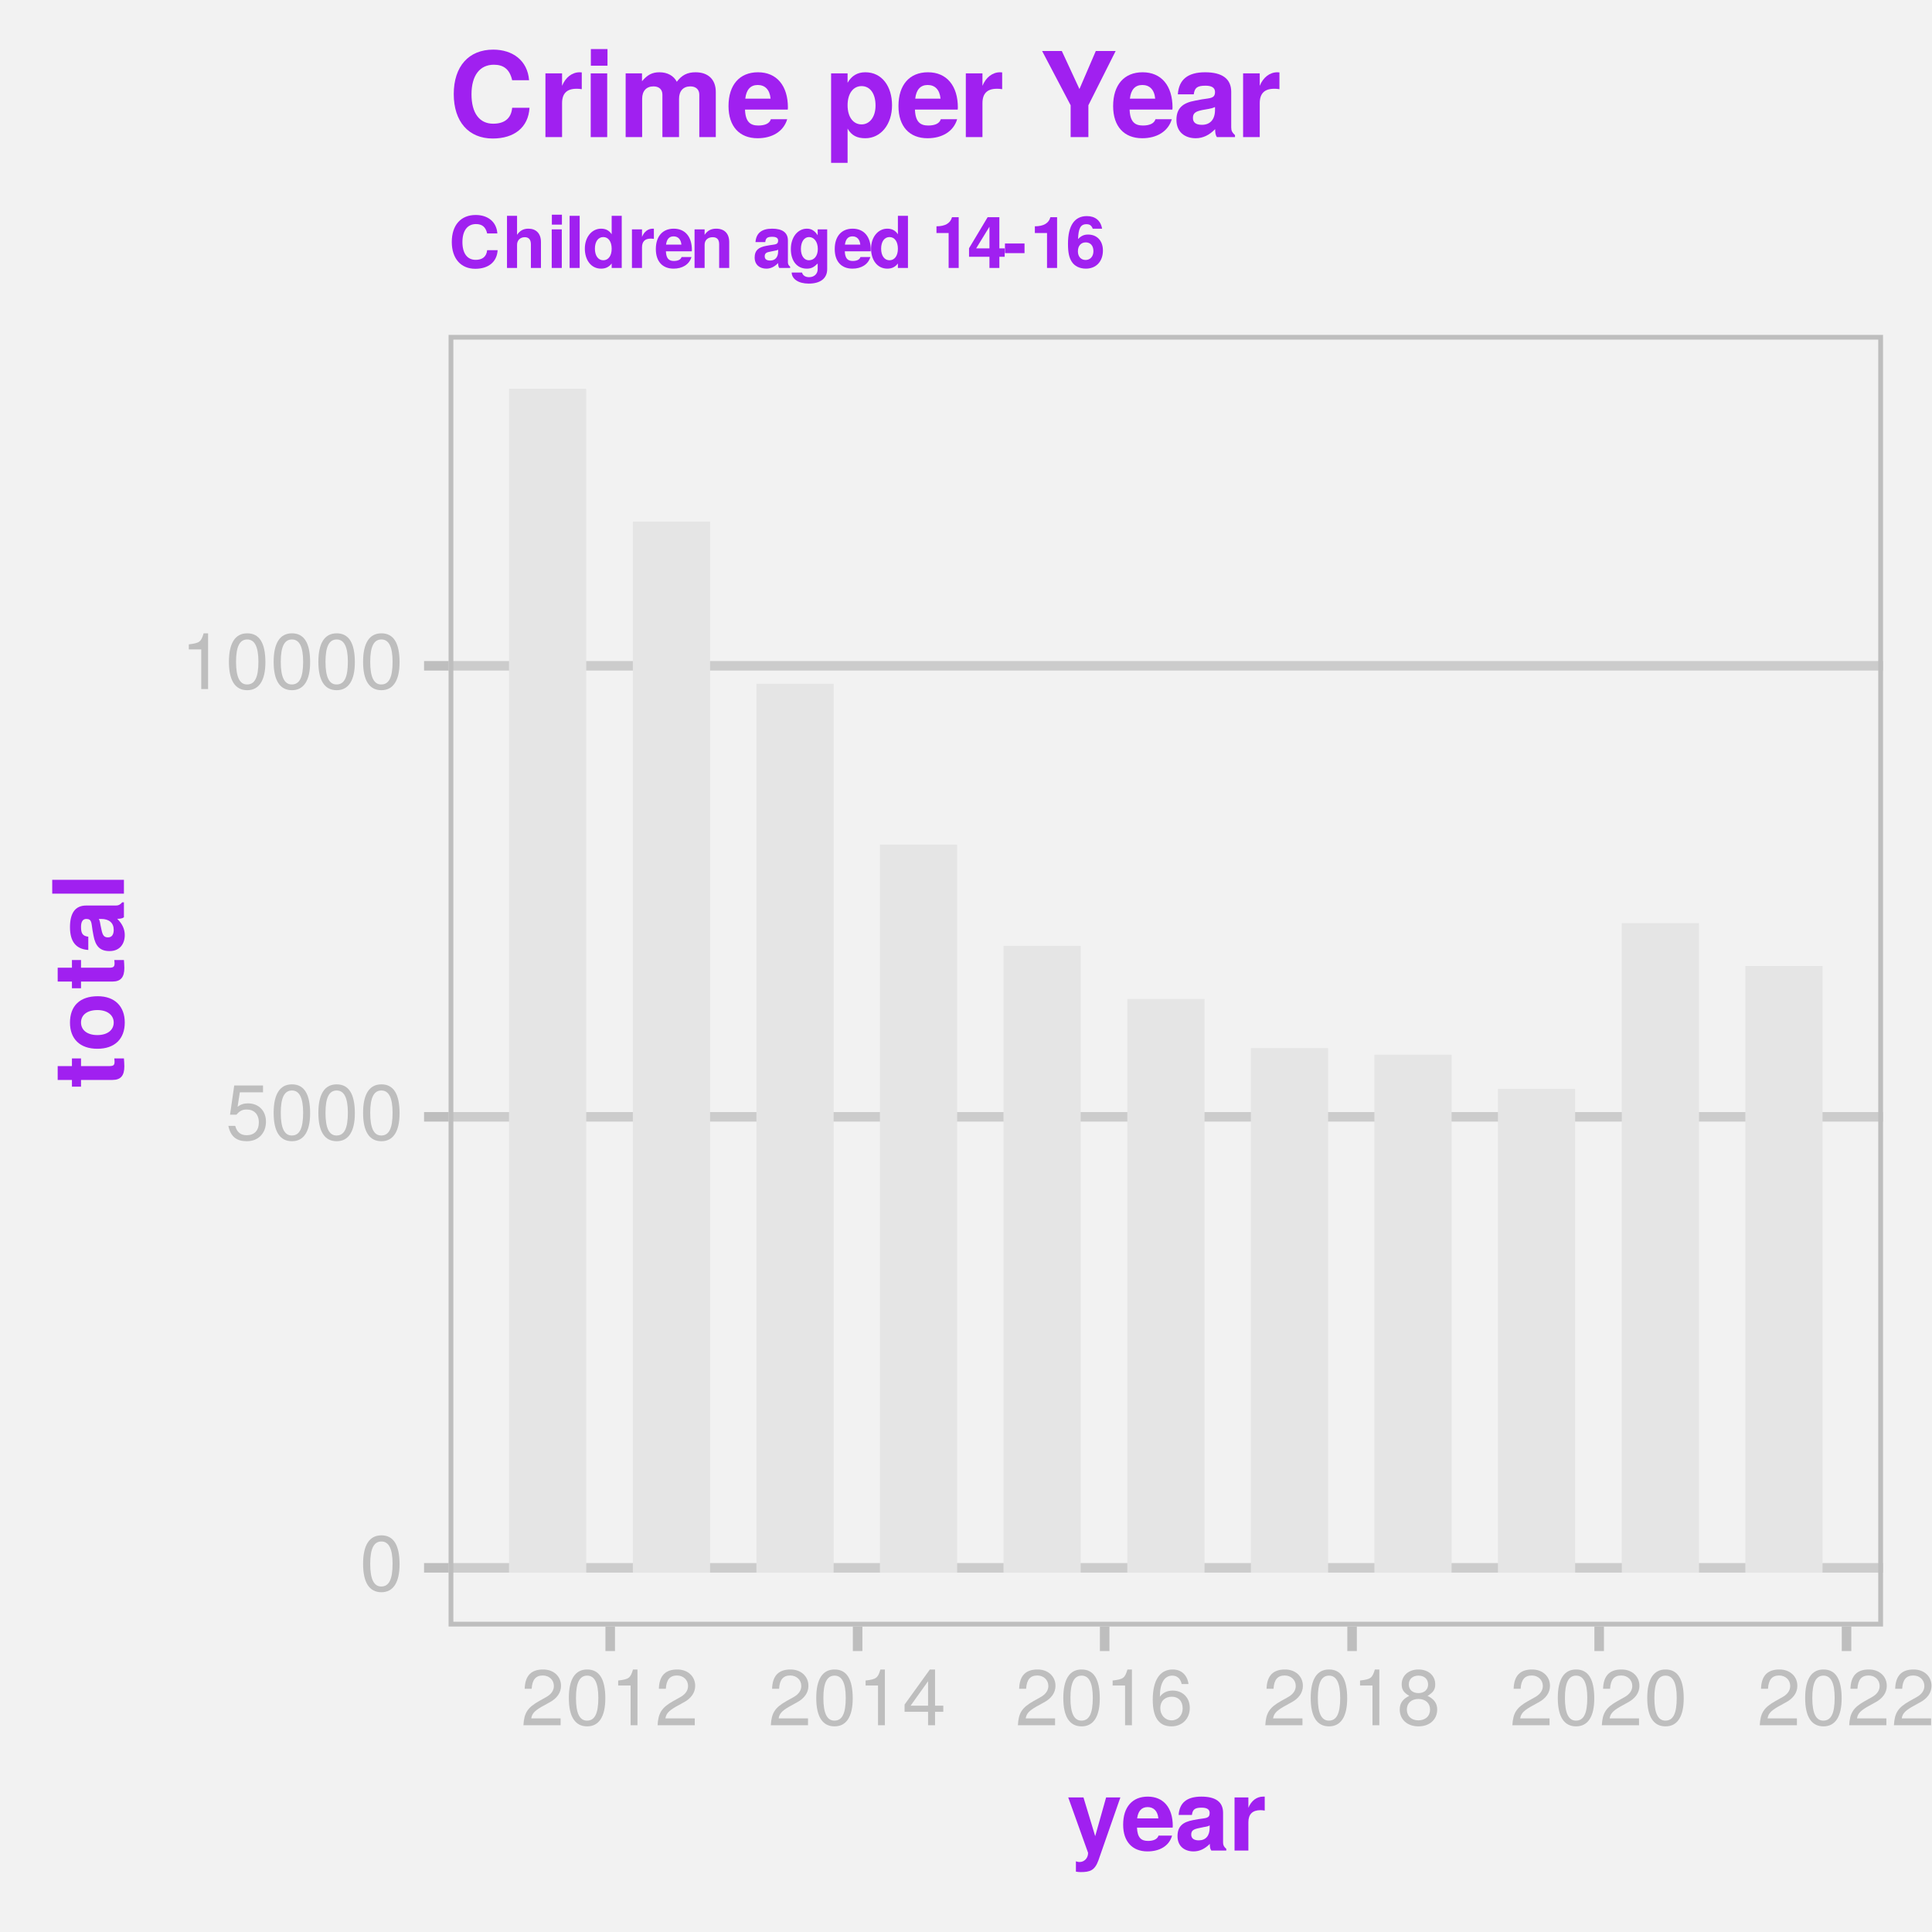
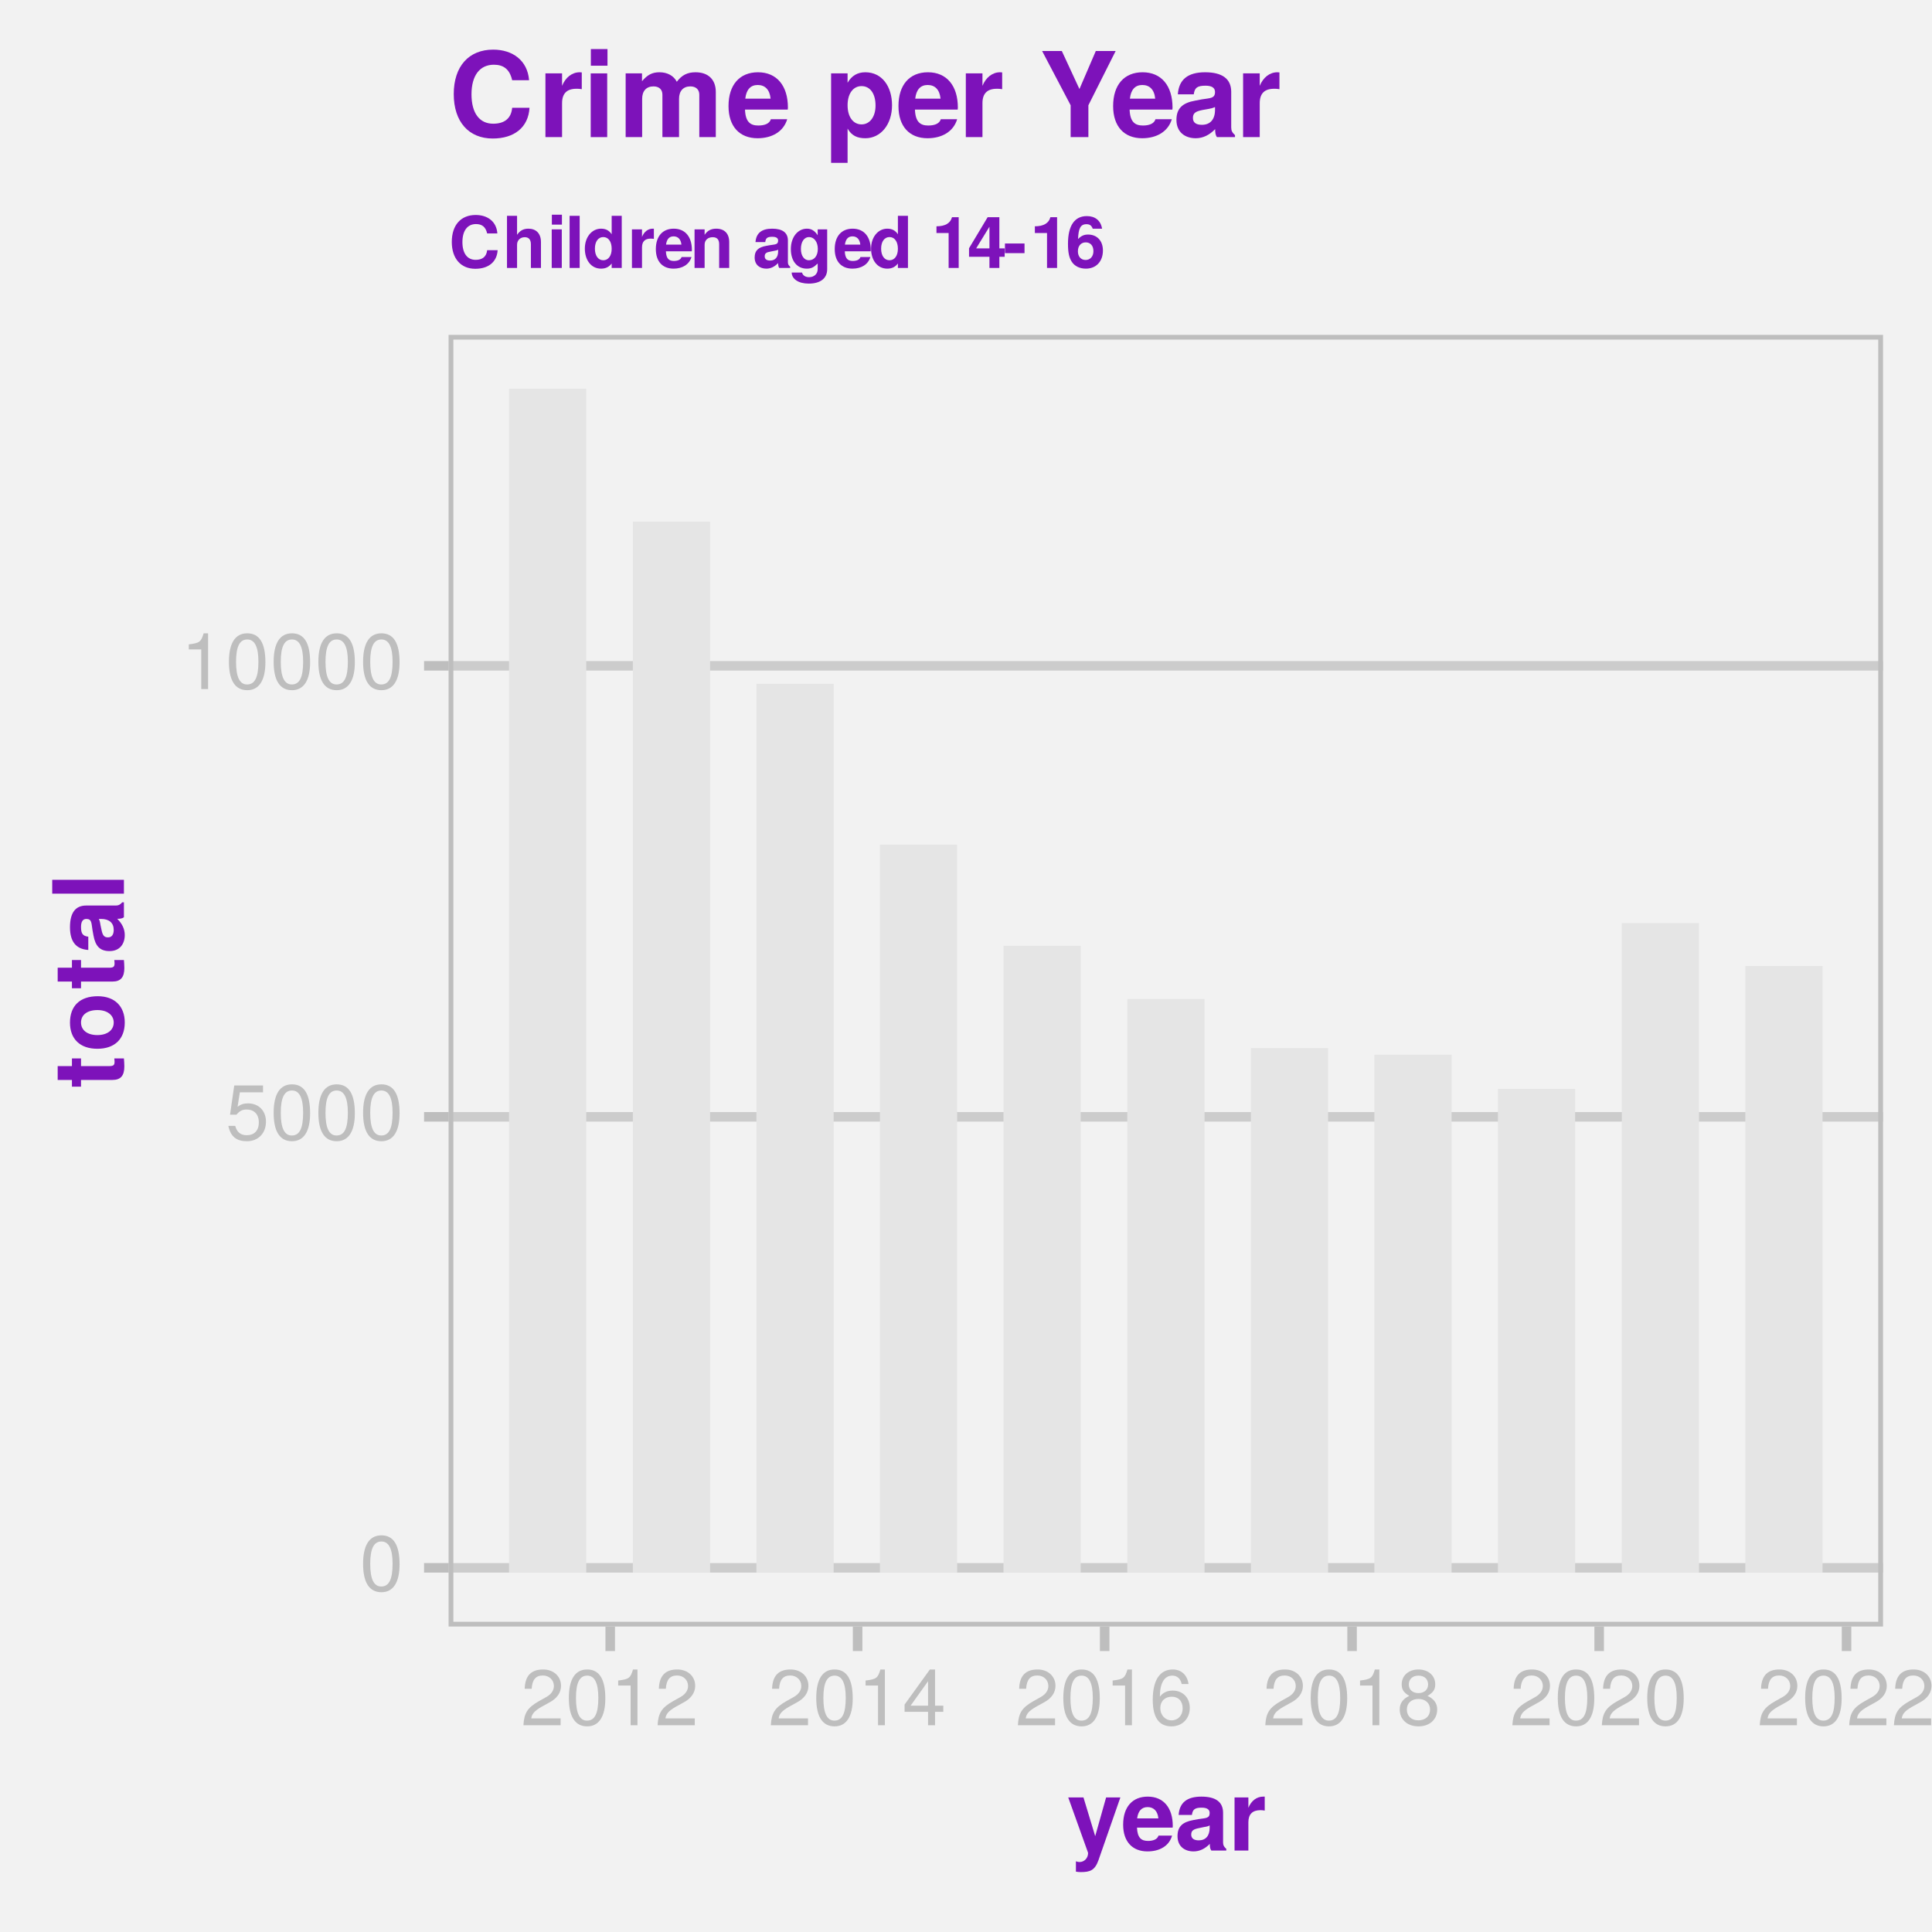
<svg xmlns="http://www.w3.org/2000/svg" xmlns:xlink="http://www.w3.org/1999/xlink" width="216pt" height="216pt" viewBox="0 0 216 216" version="1.1">
  <defs>
    <g>
      <symbol overflow="visible" id="glyph0-0">
        <path style="stroke:none;" d="" />
      </symbol>
      <symbol overflow="visible" id="glyph0-1">
        <path style="stroke:none;" d="M 4.453 -3 C 4.453 -5.156 3.781 -6.234 2.422 -6.234 C 1.078 -6.234 0.375 -5.141 0.375 -3.047 C 0.375 -0.953 1.078 0.125 2.422 0.125 C 3.734 0.125 4.453 -0.953 4.453 -3 Z M 3.672 -3.062 C 3.672 -1.297 3.266 -0.516 2.406 -0.516 C 1.578 -0.516 1.172 -1.344 1.172 -3.047 C 1.172 -4.75 1.578 -5.547 2.422 -5.547 C 3.25 -5.547 3.672 -4.734 3.672 -3.062 Z M 3.672 -3.062 " />
      </symbol>
      <symbol overflow="visible" id="glyph0-2">
        <path style="stroke:none;" d="M 4.516 -2.062 C 4.516 -3.297 3.688 -4.109 2.5 -4.109 C 2.062 -4.109 1.703 -4 1.344 -3.734 L 1.594 -5.344 L 4.188 -5.344 L 4.188 -6.109 L 0.969 -6.109 L 0.5 -2.844 L 1.219 -2.844 C 1.578 -3.266 1.875 -3.422 2.359 -3.422 C 3.188 -3.422 3.719 -2.891 3.719 -1.969 C 3.719 -1.062 3.203 -0.547 2.359 -0.547 C 1.688 -0.547 1.266 -0.891 1.078 -1.594 L 0.312 -1.594 C 0.562 -0.359 1.266 0.125 2.375 0.125 C 3.641 0.125 4.516 -0.75 4.516 -2.062 Z M 4.516 -2.062 " />
      </symbol>
      <symbol overflow="visible" id="glyph0-3">
        <path style="stroke:none;" d="M 3.047 0 L 3.047 -6.234 L 2.547 -6.234 C 2.266 -5.281 2.094 -5.141 0.891 -5 L 0.891 -4.438 L 2.281 -4.438 L 2.281 0 Z M 3.047 0 " />
      </symbol>
      <symbol overflow="visible" id="glyph0-4">
        <path style="stroke:none;" d="M 4.5 -4.406 C 4.5 -5.469 3.672 -6.234 2.5 -6.234 C 1.219 -6.234 0.484 -5.594 0.438 -4.078 L 1.219 -4.078 C 1.281 -5.125 1.703 -5.562 2.469 -5.562 C 3.172 -5.562 3.703 -5.062 3.703 -4.391 C 3.703 -3.891 3.406 -3.469 2.859 -3.156 L 2.047 -2.703 C 0.75 -1.969 0.375 -1.375 0.297 0 L 4.453 0 L 4.453 -0.766 L 1.172 -0.766 C 1.25 -1.281 1.531 -1.594 2.297 -2.047 L 3.172 -2.531 C 4.047 -2.984 4.5 -3.641 4.5 -4.406 Z M 4.5 -4.406 " />
      </symbol>
      <symbol overflow="visible" id="glyph0-5">
        <path style="stroke:none;" d="M 4.578 -1.5 L 4.578 -2.188 L 3.656 -2.188 L 3.656 -6.234 L 3.078 -6.234 L 0.25 -2.312 L 0.25 -1.5 L 2.875 -1.5 L 2.875 0 L 3.656 0 L 3.656 -1.5 Z M 2.875 -2.188 L 0.922 -2.188 L 2.875 -4.922 Z M 2.875 -2.188 " />
      </symbol>
      <symbol overflow="visible" id="glyph0-6">
        <path style="stroke:none;" d="M 4.516 -1.938 C 4.516 -3.094 3.719 -3.875 2.609 -3.875 C 1.984 -3.875 1.5 -3.641 1.172 -3.188 C 1.172 -4.703 1.672 -5.547 2.562 -5.547 C 3.109 -5.547 3.484 -5.203 3.609 -4.609 L 4.375 -4.609 C 4.234 -5.625 3.562 -6.234 2.609 -6.234 C 1.156 -6.234 0.375 -5.016 0.375 -2.844 C 0.375 -0.891 1.047 0.125 2.469 0.125 C 3.656 0.125 4.516 -0.719 4.516 -1.938 Z M 3.719 -1.875 C 3.719 -1.094 3.188 -0.547 2.484 -0.547 C 1.766 -0.547 1.219 -1.125 1.219 -1.922 C 1.219 -2.688 1.734 -3.188 2.5 -3.188 C 3.25 -3.188 3.719 -2.703 3.719 -1.875 Z M 3.719 -1.875 " />
      </symbol>
      <symbol overflow="visible" id="glyph0-7">
        <path style="stroke:none;" d="M 4.516 -1.766 C 4.516 -2.453 4.156 -2.938 3.438 -3.281 C 4.078 -3.672 4.297 -3.984 4.297 -4.578 C 4.297 -5.547 3.531 -6.234 2.422 -6.234 C 1.312 -6.234 0.547 -5.547 0.547 -4.578 C 0.547 -4 0.75 -3.672 1.391 -3.281 C 0.672 -2.938 0.328 -2.453 0.328 -1.766 C 0.328 -0.625 1.188 0.125 2.422 0.125 C 3.656 0.125 4.516 -0.625 4.516 -1.766 Z M 3.5 -4.562 C 3.5 -3.969 3.062 -3.594 2.422 -3.594 C 1.766 -3.594 1.344 -3.969 1.344 -4.562 C 1.344 -5.156 1.766 -5.547 2.422 -5.547 C 3.078 -5.547 3.5 -5.156 3.5 -4.562 Z M 3.719 -1.75 C 3.719 -1.016 3.188 -0.547 2.406 -0.547 C 1.641 -0.547 1.125 -1.016 1.125 -1.75 C 1.125 -2.484 1.641 -2.938 2.422 -2.938 C 3.188 -2.938 3.719 -2.484 3.719 -1.75 Z M 3.719 -1.75 " />
      </symbol>
      <symbol overflow="visible" id="glyph1-0">
        <path style="stroke:none;" d="" />
      </symbol>
      <symbol overflow="visible" id="glyph1-1">
        <path style="stroke:none;" d="M 5.922 -5.938 L 4.328 -5.938 L 3.109 -1.609 L 1.797 -5.938 L 0.094 -5.938 L 2.312 0.25 L 2.312 0.281 C 2.312 0.844 1.891 1.281 1.359 1.281 C 1.234 1.281 1.141 1.266 0.953 1.203 L 0.953 2.359 C 1.172 2.391 1.312 2.406 1.5 2.406 C 2.531 2.406 3.062 2.219 3.469 1.094 Z M 5.922 -5.938 " />
      </symbol>
      <symbol overflow="visible" id="glyph1-2">
        <path style="stroke:none;" d="M 5.781 -2.75 C 5.781 -4.797 4.734 -6.031 2.984 -6.031 C 1.281 -6.031 0.234 -4.891 0.234 -2.891 C 0.234 -0.984 1.281 0.094 2.953 0.094 C 4.297 0.094 5.375 -0.5 5.703 -1.672 L 4.188 -1.672 C 4.062 -1.25 3.578 -1.078 3.016 -1.078 C 2.281 -1.078 1.828 -1.406 1.781 -2.562 L 5.766 -2.562 Z M 4.172 -3.594 L 1.797 -3.594 C 1.906 -4.406 2.281 -4.859 2.969 -4.859 C 3.625 -4.859 4.094 -4.438 4.172 -3.594 Z M 4.172 -3.594 " />
      </symbol>
      <symbol overflow="visible" id="glyph1-3">
        <path style="stroke:none;" d="M 5.766 0 L 5.766 -0.188 C 5.484 -0.438 5.406 -0.609 5.406 -0.906 L 5.406 -4.219 C 5.406 -5.422 4.594 -6.031 2.984 -6.031 C 1.375 -6.031 0.531 -5.359 0.438 -3.984 L 1.922 -3.984 C 2 -4.594 2.25 -4.797 3.016 -4.797 C 3.609 -4.797 3.906 -4.594 3.906 -4.203 C 3.906 -3.578 3.438 -3.641 2.672 -3.516 L 2.062 -3.406 C 0.875 -3.188 0.312 -2.688 0.312 -1.609 C 0.312 -0.453 1.125 0.094 2.109 0.094 C 2.766 0.094 3.375 -0.188 3.922 -0.75 C 3.922 -0.438 3.953 -0.172 4.094 0 Z M 3.906 -2.547 C 3.906 -1.656 3.469 -1.141 2.688 -1.141 C 2.172 -1.141 1.844 -1.344 1.844 -1.781 C 1.844 -2.234 2.094 -2.391 2.734 -2.516 L 3.25 -2.625 C 3.656 -2.688 3.734 -2.719 3.906 -2.812 Z M 3.906 -2.547 " />
      </symbol>
      <symbol overflow="visible" id="glyph1-4">
        <path style="stroke:none;" d="M 4.062 -4.469 L 4.062 -6.031 C 3.984 -6.031 3.922 -6.031 3.891 -6.031 C 3.172 -6.031 2.562 -5.578 2.234 -4.781 L 2.234 -5.938 L 0.688 -5.938 L 0.688 0 L 2.234 0 L 2.234 -3.156 C 2.234 -4.062 2.688 -4.516 3.594 -4.516 C 3.75 -4.516 3.859 -4.5 4.062 -4.469 Z M 4.062 -4.469 " />
      </symbol>
      <symbol overflow="visible" id="glyph2-0">
        <path style="stroke:none;" d="" />
      </symbol>
      <symbol overflow="visible" id="glyph2-1">
        <path style="stroke:none;" d="M 0 -3.312 L -1.078 -3.312 C -1.062 -3.156 -1.047 -3.062 -1.047 -2.953 C -1.047 -2.547 -1.172 -2.453 -1.688 -2.453 L -4.797 -2.453 L -4.797 -3.312 L -5.812 -3.312 L -5.812 -2.453 L -7.406 -2.453 L -7.406 -0.906 L -5.812 -0.906 L -5.812 -0.156 L -4.797 -0.156 L -4.797 -0.906 L -1.281 -0.906 C -0.344 -0.906 0.047 -1.406 0.047 -2.422 C 0.047 -2.766 0.016 -3.031 0 -3.312 Z M 0 -3.312 " />
      </symbol>
      <symbol overflow="visible" id="glyph2-2">
        <path style="stroke:none;" d="M -2.922 -6.266 C -4.938 -6.266 -6.031 -5.172 -6.031 -3.312 C -6.031 -1.5 -4.922 -0.391 -2.969 -0.391 C -1.016 -0.391 0.094 -1.5 0.094 -3.328 C 0.094 -5.125 -1.016 -6.266 -2.922 -6.266 Z M -2.953 -4.719 C -1.844 -4.719 -1.141 -4.141 -1.141 -3.328 C -1.141 -2.484 -1.844 -1.922 -2.969 -1.922 C -4.109 -1.922 -4.797 -2.484 -4.797 -3.328 C -4.797 -4.172 -4.109 -4.719 -2.953 -4.719 Z M -2.953 -4.719 " />
      </symbol>
      <symbol overflow="visible" id="glyph2-3">
        <path style="stroke:none;" d="M 0 -5.766 L -0.188 -5.766 C -0.438 -5.484 -0.609 -5.406 -0.906 -5.406 L -4.219 -5.406 C -5.422 -5.406 -6.031 -4.594 -6.031 -2.984 C -6.031 -1.375 -5.359 -0.531 -3.984 -0.438 L -3.984 -1.922 C -4.594 -2 -4.797 -2.25 -4.797 -3.016 C -4.797 -3.609 -4.594 -3.906 -4.203 -3.906 C -3.578 -3.906 -3.641 -3.438 -3.516 -2.672 L -3.406 -2.062 C -3.188 -0.875 -2.688 -0.312 -1.609 -0.312 C -0.453 -0.312 0.094 -1.125 0.094 -2.109 C 0.094 -2.766 -0.188 -3.375 -0.75 -3.922 C -0.438 -3.922 -0.172 -3.953 0 -4.094 Z M -2.547 -3.906 C -1.656 -3.906 -1.141 -3.469 -1.141 -2.688 C -1.141 -2.172 -1.344 -1.844 -1.781 -1.844 C -2.234 -1.844 -2.391 -2.094 -2.516 -2.734 L -2.625 -3.25 C -2.688 -3.656 -2.719 -3.734 -2.812 -3.906 Z M -2.547 -3.906 " />
      </symbol>
      <symbol overflow="visible" id="glyph2-4">
        <path style="stroke:none;" d="M 0 -2.281 L -8.016 -2.281 L -8.016 -0.734 L 0 -0.734 Z M 0 -2.281 " />
      </symbol>
      <symbol overflow="visible" id="glyph3-0">
        <path style="stroke:none;" d="" />
      </symbol>
      <symbol overflow="visible" id="glyph3-1">
        <path style="stroke:none;" d="M 5.484 -1.984 L 4.312 -1.984 C 4.234 -1.25 3.766 -0.906 3.031 -0.906 C 2.094 -0.906 1.547 -1.625 1.547 -2.891 C 1.547 -4.188 2.125 -4.906 3.062 -4.906 C 3.719 -4.906 4.141 -4.609 4.312 -3.859 L 5.453 -3.859 C 5.359 -5.203 4.344 -5.922 3.031 -5.922 C 1.375 -5.922 0.359 -4.797 0.359 -2.906 C 0.359 -1.047 1.375 0.094 2.984 0.094 C 4.438 0.094 5.406 -0.656 5.484 -1.984 Z M 5.484 -1.984 " />
      </symbol>
      <symbol overflow="visible" id="glyph3-2">
        <path style="stroke:none;" d="M 4.328 0 L 4.328 -2.891 C 4.328 -3.906 3.734 -4.391 2.922 -4.391 C 2.375 -4.391 1.969 -4.172 1.656 -3.703 L 1.656 -5.828 L 0.531 -5.828 L 0.531 0 L 1.656 0 L 1.656 -2.594 C 1.656 -3.094 2.016 -3.438 2.516 -3.438 C 2.922 -3.438 3.203 -3.219 3.203 -2.641 L 3.203 0 Z M 4.328 0 " />
      </symbol>
      <symbol overflow="visible" id="glyph3-3">
        <path style="stroke:none;" d="M 1.656 0 L 1.656 -4.312 L 0.531 -4.312 L 0.531 0 Z M 1.672 -4.844 L 1.672 -5.953 L 0.547 -5.953 L 0.547 -4.844 Z M 1.672 -4.844 " />
      </symbol>
      <symbol overflow="visible" id="glyph3-4">
        <path style="stroke:none;" d="M 1.656 0 L 1.656 -5.828 L 0.531 -5.828 L 0.531 0 Z M 1.656 0 " />
      </symbol>
      <symbol overflow="visible" id="glyph3-5">
        <path style="stroke:none;" d="M 4.359 0 L 4.359 -5.828 L 3.234 -5.828 L 3.234 -3.766 C 2.953 -4.188 2.578 -4.391 2.047 -4.391 C 1.016 -4.391 0.234 -3.453 0.234 -2.156 C 0.234 -0.922 0.906 0.078 2.047 0.078 C 2.578 0.078 2.953 -0.125 3.234 -0.5 L 3.234 0 Z M 3.234 -2.141 C 3.234 -1.359 2.859 -0.859 2.297 -0.859 C 1.734 -0.859 1.359 -1.359 1.359 -2.156 C 1.359 -2.953 1.734 -3.453 2.297 -3.453 C 2.859 -3.453 3.234 -2.953 3.234 -2.141 Z M 3.234 -2.141 " />
      </symbol>
      <symbol overflow="visible" id="glyph3-6">
        <path style="stroke:none;" d="M 2.953 -3.25 L 2.953 -4.391 C 2.891 -4.391 2.859 -4.391 2.828 -4.391 C 2.312 -4.391 1.859 -4.062 1.625 -3.469 L 1.625 -4.312 L 0.5 -4.312 L 0.5 0 L 1.625 0 L 1.625 -2.297 C 1.625 -2.953 1.953 -3.281 2.609 -3.281 C 2.734 -3.281 2.812 -3.266 2.953 -3.25 Z M 2.953 -3.25 " />
      </symbol>
      <symbol overflow="visible" id="glyph3-7">
        <path style="stroke:none;" d="M 4.203 -2 C 4.203 -3.484 3.453 -4.391 2.172 -4.391 C 0.938 -4.391 0.172 -3.547 0.172 -2.109 C 0.172 -0.719 0.922 0.078 2.156 0.078 C 3.125 0.078 3.906 -0.375 4.156 -1.219 L 3.047 -1.219 C 2.953 -0.906 2.594 -0.781 2.188 -0.781 C 1.656 -0.781 1.328 -1.031 1.297 -1.859 L 4.188 -1.859 Z M 3.031 -2.609 L 1.312 -2.609 C 1.391 -3.203 1.656 -3.531 2.156 -3.531 C 2.641 -3.531 2.969 -3.219 3.031 -2.609 Z M 3.031 -2.609 " />
      </symbol>
      <symbol overflow="visible" id="glyph3-8">
        <path style="stroke:none;" d="M 4.375 0 L 4.375 -2.891 C 4.375 -3.844 3.844 -4.391 2.922 -4.391 C 2.344 -4.391 1.938 -4.172 1.625 -3.703 L 1.625 -4.312 L 0.5 -4.312 L 0.5 0 L 1.625 0 L 1.625 -2.594 C 1.625 -3.109 1.984 -3.438 2.531 -3.438 C 3.016 -3.438 3.25 -3.172 3.25 -2.656 L 3.25 0 Z M 4.375 0 " />
      </symbol>
      <symbol overflow="visible" id="glyph3-9">
        <path style="stroke:none;" d="" />
      </symbol>
      <symbol overflow="visible" id="glyph3-10">
        <path style="stroke:none;" d="M 4.188 0 L 4.188 -0.141 C 3.984 -0.312 3.938 -0.438 3.938 -0.656 L 3.938 -3.062 C 3.938 -3.938 3.344 -4.391 2.172 -4.391 C 1 -4.391 0.391 -3.891 0.312 -2.891 L 1.406 -2.891 C 1.453 -3.344 1.641 -3.484 2.188 -3.484 C 2.625 -3.484 2.844 -3.344 2.844 -3.062 C 2.844 -2.594 2.5 -2.641 1.938 -2.547 L 1.5 -2.469 C 0.641 -2.312 0.219 -1.953 0.219 -1.172 C 0.219 -0.328 0.812 0.078 1.531 0.078 C 2.016 0.078 2.453 -0.141 2.844 -0.547 C 2.844 -0.312 2.875 -0.125 2.969 0 Z M 2.844 -1.844 C 2.844 -1.203 2.516 -0.828 1.953 -0.828 C 1.578 -0.828 1.344 -0.969 1.344 -1.297 C 1.344 -1.625 1.516 -1.75 1.984 -1.828 L 2.375 -1.906 C 2.656 -1.953 2.719 -1.969 2.844 -2.047 Z M 2.844 -1.844 " />
      </symbol>
      <symbol overflow="visible" id="glyph3-11">
        <path style="stroke:none;" d="M 4.328 0.141 L 4.328 -4.312 L 3.266 -4.312 L 3.266 -3.656 C 2.922 -4.172 2.562 -4.391 2.062 -4.391 C 1.047 -4.391 0.266 -3.453 0.266 -2.109 C 0.266 -0.766 0.969 0.078 2.047 0.078 C 2.547 0.078 2.844 -0.078 3.266 -0.5 L 3.266 0.141 C 3.266 0.656 2.875 1.031 2.312 1.031 C 1.891 1.031 1.609 0.844 1.516 0.516 L 0.359 0.516 C 0.375 1.219 1.094 1.75 2.266 1.75 C 3.578 1.75 4.328 1.156 4.328 0.141 Z M 3.281 -2.125 C 3.281 -1.344 2.875 -0.859 2.281 -0.859 C 1.766 -0.859 1.391 -1.344 1.391 -2.125 C 1.391 -2.938 1.766 -3.453 2.297 -3.453 C 2.859 -3.453 3.281 -2.922 3.281 -2.125 Z M 3.281 -2.125 " />
      </symbol>
      <symbol overflow="visible" id="glyph3-12">
        <path style="stroke:none;" d="M 3.031 0 L 3.031 -5.672 L 2.281 -5.672 C 2.109 -5 1.516 -4.656 0.547 -4.656 L 0.547 -3.906 L 1.906 -3.906 L 1.906 0 Z M 3.031 0 " />
      </symbol>
      <symbol overflow="visible" id="glyph3-13">
        <path style="stroke:none;" d="M 4.172 -1.25 L 4.172 -2.188 L 3.578 -2.188 L 3.578 -5.672 L 2.266 -5.672 L 0.188 -2.203 L 0.188 -1.25 L 2.469 -1.25 L 2.469 0 L 3.578 0 L 3.578 -1.25 Z M 2.469 -2.188 L 0.984 -2.188 L 2.469 -4.609 Z M 2.469 -2.188 " />
      </symbol>
      <symbol overflow="visible" id="glyph3-14">
        <path style="stroke:none;" d="M 2.391 -1.656 L 2.391 -2.734 L 0.203 -2.734 L 0.203 -1.656 Z M 2.391 -1.656 " />
      </symbol>
      <symbol overflow="visible" id="glyph3-15">
        <path style="stroke:none;" d="M 4.156 -1.953 C 4.156 -3.047 3.484 -3.734 2.5 -3.734 C 2.047 -3.734 1.734 -3.594 1.375 -3.234 C 1.422 -4.375 1.625 -4.891 2.312 -4.891 C 2.688 -4.891 2.875 -4.75 3.016 -4.391 L 4.062 -4.391 C 3.906 -5.312 3.281 -5.797 2.359 -5.797 C 0.984 -5.797 0.25 -4.734 0.25 -2.703 C 0.25 -1.719 0.375 -1.172 0.656 -0.719 C 0.984 -0.188 1.578 0.078 2.25 0.078 C 3.391 0.078 4.156 -0.719 4.156 -1.953 Z M 3.094 -1.875 C 3.094 -1.266 2.719 -0.891 2.219 -0.891 C 1.719 -0.891 1.359 -1.25 1.359 -1.859 C 1.359 -2.484 1.719 -2.859 2.234 -2.859 C 2.75 -2.859 3.094 -2.5 3.094 -1.875 Z M 3.094 -1.875 " />
      </symbol>
      <symbol overflow="visible" id="glyph4-0">
        <path style="stroke:none;" d="" />
      </symbol>
      <symbol overflow="visible" id="glyph4-1">
        <path style="stroke:none;" d="M 9.047 -3.281 L 7.109 -3.281 C 7 -2.062 6.219 -1.5 4.984 -1.5 C 3.453 -1.5 2.562 -2.688 2.562 -4.781 C 2.562 -6.906 3.5 -8.094 5.062 -8.094 C 6.125 -8.094 6.828 -7.609 7.109 -6.359 L 9 -6.359 C 8.828 -8.578 7.156 -9.781 4.984 -9.781 C 2.266 -9.781 0.578 -7.922 0.578 -4.812 C 0.578 -1.719 2.25 0.156 4.938 0.156 C 7.328 0.156 8.922 -1.078 9.047 -3.281 Z M 9.047 -3.281 " />
      </symbol>
      <symbol overflow="visible" id="glyph4-2">
        <path style="stroke:none;" d="M 4.891 -5.359 L 4.891 -7.234 C 4.781 -7.25 4.719 -7.25 4.656 -7.25 C 3.812 -7.25 3.078 -6.688 2.688 -5.734 L 2.688 -7.125 L 0.828 -7.125 L 0.828 0 L 2.688 0 L 2.688 -3.797 C 2.688 -4.875 3.219 -5.406 4.297 -5.406 C 4.5 -5.406 4.641 -5.406 4.891 -5.359 Z M 4.891 -5.359 " />
      </symbol>
      <symbol overflow="visible" id="glyph4-3">
        <path style="stroke:none;" d="M 2.734 0 L 2.734 -7.125 L 0.891 -7.125 L 0.891 0 Z M 2.766 -7.984 L 2.766 -9.844 L 0.906 -9.844 L 0.906 -7.984 Z M 2.766 -7.984 " />
      </symbol>
      <symbol overflow="visible" id="glyph4-4">
        <path style="stroke:none;" d="M 10.875 0 L 10.875 -5.047 C 10.875 -6.438 10.031 -7.25 8.609 -7.25 C 7.703 -7.25 7.078 -6.938 6.516 -6.188 C 6.172 -6.859 5.469 -7.25 4.578 -7.25 C 3.766 -7.25 3.234 -6.969 2.625 -6.25 L 2.625 -7.125 L 0.797 -7.125 L 0.797 0 L 2.641 0 L 2.641 -4.281 C 2.641 -5.156 3.109 -5.672 3.906 -5.672 C 4.531 -5.672 4.906 -5.328 4.906 -4.75 L 4.906 0 L 6.766 0 L 6.766 -4.281 C 6.766 -5.156 7.234 -5.672 8.031 -5.672 C 8.641 -5.672 9.031 -5.328 9.031 -4.75 L 9.031 0 Z M 10.875 0 " />
      </symbol>
      <symbol overflow="visible" id="glyph4-5">
        <path style="stroke:none;" d="M 6.938 -3.297 C 6.938 -5.75 5.688 -7.25 3.594 -7.25 C 1.547 -7.25 0.297 -5.859 0.297 -3.469 C 0.297 -1.188 1.531 0.125 3.547 0.125 C 5.156 0.125 6.438 -0.609 6.859 -2 L 5.031 -2 C 4.875 -1.484 4.297 -1.297 3.625 -1.297 C 2.75 -1.297 2.188 -1.688 2.141 -3.078 L 6.922 -3.078 Z M 5 -4.297 L 2.172 -4.297 C 2.281 -5.297 2.75 -5.828 3.562 -5.828 C 4.359 -5.828 4.906 -5.328 5 -4.297 Z M 5 -4.297 " />
      </symbol>
      <symbol overflow="visible" id="glyph4-6">
        <path style="stroke:none;" d="" />
      </symbol>
      <symbol overflow="visible" id="glyph4-7">
        <path style="stroke:none;" d="M 7.578 -3.562 C 7.578 -5.672 6.453 -7.25 4.594 -7.25 C 3.703 -7.25 3.062 -6.859 2.609 -6.078 L 2.609 -7.125 L 0.766 -7.125 L 0.766 2.875 L 2.609 2.875 L 2.609 -0.953 C 3.062 -0.156 3.703 0.125 4.594 0.125 C 6.312 0.125 7.578 -1.406 7.578 -3.562 Z M 5.734 -3.531 C 5.734 -2.25 5.078 -1.422 4.172 -1.422 C 3.25 -1.422 2.609 -2.234 2.609 -3.562 C 2.609 -4.891 3.25 -5.703 4.172 -5.703 C 5.109 -5.703 5.734 -4.891 5.734 -3.531 Z M 5.734 -3.531 " />
      </symbol>
      <symbol overflow="visible" id="glyph4-8">
        <path style="stroke:none;" d="M 8.578 -9.625 L 6.359 -9.625 L 4.531 -5.375 L 2.562 -9.625 L 0.359 -9.625 L 3.547 -3.562 L 3.547 0 L 5.531 0 L 5.531 -3.562 Z M 8.578 -9.625 " />
      </symbol>
      <symbol overflow="visible" id="glyph4-9">
        <path style="stroke:none;" d="M 6.922 0 L 6.922 -0.219 C 6.594 -0.531 6.5 -0.719 6.5 -1.094 L 6.5 -5.062 C 6.5 -6.516 5.5 -7.25 3.578 -7.25 C 1.656 -7.25 0.641 -6.438 0.531 -4.781 L 2.312 -4.781 C 2.406 -5.516 2.703 -5.75 3.625 -5.75 C 4.328 -5.75 4.688 -5.516 4.688 -5.047 C 4.688 -4.297 4.125 -4.375 3.203 -4.219 L 2.469 -4.078 C 1.062 -3.828 0.375 -3.219 0.375 -1.922 C 0.375 -0.547 1.344 0.125 2.531 0.125 C 3.328 0.125 4.047 -0.219 4.703 -0.891 C 4.703 -0.531 4.734 -0.219 4.906 0 Z M 4.688 -3.047 C 4.688 -1.984 4.156 -1.375 3.219 -1.375 C 2.594 -1.375 2.219 -1.609 2.219 -2.141 C 2.219 -2.688 2.516 -2.875 3.281 -3.031 L 3.906 -3.141 C 4.391 -3.234 4.469 -3.266 4.688 -3.359 Z M 4.688 -3.047 " />
      </symbol>
    </g>
    <clipPath id="clip1">
      <path d="M 50.152 174 L 210.523 174 L 210.523 176 L 50.152 176 Z M 50.152 174 " />
    </clipPath>
    <clipPath id="clip2">
      <path d="M 50.152 124 L 210.523 124 L 210.523 126 L 50.152 126 Z M 50.152 124 " />
    </clipPath>
    <clipPath id="clip3">
      <path d="M 50.152 73 L 210.523 73 L 210.523 75 L 50.152 75 Z M 50.152 73 " />
    </clipPath>
    <clipPath id="clip4">
      <path d="M 50.152 37.438 L 210.523 37.438 L 210.523 181.848 L 50.152 181.848 Z M 50.152 37.438 " />
    </clipPath>
  </defs>
  <g id="surface135">
    <rect x="0" y="0" width="216" height="216" style="fill:rgb(94.902%,94.902%,94.902%);fill-opacity:1;stroke:none;" />
    <rect x="0" y="0" width="216" height="216" style="fill:rgb(94.902%,94.902%,94.902%);fill-opacity:1;stroke:none;" />
    <g clip-path="url(#clip1)" clip-rule="nonzero">
      <path style="fill:none;stroke-width:1.067;stroke-linecap:butt;stroke-linejoin:round;stroke:rgb(80%,80%,80%);stroke-opacity:1;stroke-miterlimit:10;" d="M 50.152 175.285 L 210.52 175.285 " />
    </g>
    <g clip-path="url(#clip2)" clip-rule="nonzero">
      <path style="fill:none;stroke-width:1.067;stroke-linecap:butt;stroke-linejoin:round;stroke:rgb(80%,80%,80%);stroke-opacity:1;stroke-miterlimit:10;" d="M 50.152 124.863 L 210.52 124.863 " />
    </g>
    <g clip-path="url(#clip3)" clip-rule="nonzero">
      <path style="fill:none;stroke-width:1.067;stroke-linecap:butt;stroke-linejoin:round;stroke:rgb(80%,80%,80%);stroke-opacity:1;stroke-miterlimit:10;" d="M 50.152 74.438 L 210.52 74.438 " />
    </g>
    <path style=" stroke:none;fill-rule:nonzero;fill:rgb(34.902%,34.902%,34.902%);fill-opacity:1;" d="M 57.441 175.285 L 65.008 175.285 L 65.008 44.004 L 57.441 44.004 Z M 57.441 175.285 " />
    <path style=" stroke:none;fill-rule:nonzero;fill:rgb(34.902%,34.902%,34.902%);fill-opacity:1;" d="M 71.289 175.285 L 78.855 175.285 L 78.855 58.855 L 71.289 58.855 Z M 71.289 175.285 " />
    <path style=" stroke:none;fill-rule:nonzero;fill:rgb(34.902%,34.902%,34.902%);fill-opacity:1;" d="M 85.102 175.285 L 92.668 175.285 L 92.668 76.988 L 85.102 76.988 Z M 85.102 175.285 " />
    <path style=" stroke:none;fill-rule:nonzero;fill:rgb(34.902%,34.902%,34.902%);fill-opacity:1;" d="M 98.91 175.285 L 106.477 175.285 L 106.477 94.961 L 98.91 94.961 Z M 98.91 175.285 " />
    <path style=" stroke:none;fill-rule:nonzero;fill:rgb(34.902%,34.902%,34.902%);fill-opacity:1;" d="M 112.723 175.285 L 120.289 175.285 L 120.289 106.277 L 112.723 106.277 Z M 112.723 175.285 " />
    <path style=" stroke:none;fill-rule:nonzero;fill:rgb(34.902%,34.902%,34.902%);fill-opacity:1;" d="M 126.57 175.285 L 134.137 175.285 L 134.137 112.227 L 126.57 112.227 Z M 126.57 175.285 " />
    <path style=" stroke:none;fill-rule:nonzero;fill:rgb(34.902%,34.902%,34.902%);fill-opacity:1;" d="M 140.383 175.285 L 147.949 175.285 L 147.949 117.711 L 140.383 117.711 Z M 140.383 175.285 " />
    <path style=" stroke:none;fill-rule:nonzero;fill:rgb(34.902%,34.902%,34.902%);fill-opacity:1;" d="M 154.191 175.285 L 161.758 175.285 L 161.758 118.449 L 154.191 118.449 Z M 154.191 175.285 " />
    <path style=" stroke:none;fill-rule:nonzero;fill:rgb(34.902%,34.902%,34.902%);fill-opacity:1;" d="M 168.004 175.285 L 175.57 175.285 L 175.57 122.27 L 168.004 122.27 Z M 168.004 175.285 " />
    <path style=" stroke:none;fill-rule:nonzero;fill:rgb(34.902%,34.902%,34.902%);fill-opacity:1;" d="M 181.852 175.285 L 189.418 175.285 L 189.418 103.746 L 181.852 103.746 Z M 181.852 175.285 " />
    <path style=" stroke:none;fill-rule:nonzero;fill:rgb(34.902%,34.902%,34.902%);fill-opacity:1;" d="M 195.664 175.285 L 203.23 175.285 L 203.23 108.535 L 195.664 108.535 Z M 195.664 175.285 " />
    <path style="fill-rule:nonzero;fill:rgb(89.804%,89.804%,89.804%);fill-opacity:1;stroke-width:1.067;stroke-linecap:butt;stroke-linejoin:miter;stroke:rgb(89.804%,89.804%,89.804%);stroke-opacity:1;stroke-miterlimit:10;" d="M 57.441 175.285 L 65.008 175.285 L 65.008 44.004 L 57.441 44.004 Z M 57.441 175.285 " />
    <path style="fill-rule:nonzero;fill:rgb(89.804%,89.804%,89.804%);fill-opacity:1;stroke-width:1.067;stroke-linecap:butt;stroke-linejoin:miter;stroke:rgb(89.804%,89.804%,89.804%);stroke-opacity:1;stroke-miterlimit:10;" d="M 71.289 175.285 L 78.855 175.285 L 78.855 58.855 L 71.289 58.855 Z M 71.289 175.285 " />
    <path style="fill-rule:nonzero;fill:rgb(89.804%,89.804%,89.804%);fill-opacity:1;stroke-width:1.067;stroke-linecap:butt;stroke-linejoin:miter;stroke:rgb(89.804%,89.804%,89.804%);stroke-opacity:1;stroke-miterlimit:10;" d="M 85.102 175.285 L 92.668 175.285 L 92.668 76.988 L 85.102 76.988 Z M 85.102 175.285 " />
    <path style="fill-rule:nonzero;fill:rgb(89.804%,89.804%,89.804%);fill-opacity:1;stroke-width:1.067;stroke-linecap:butt;stroke-linejoin:miter;stroke:rgb(89.804%,89.804%,89.804%);stroke-opacity:1;stroke-miterlimit:10;" d="M 98.91 175.285 L 106.477 175.285 L 106.477 94.961 L 98.91 94.961 Z M 98.91 175.285 " />
    <path style="fill-rule:nonzero;fill:rgb(89.804%,89.804%,89.804%);fill-opacity:1;stroke-width:1.067;stroke-linecap:butt;stroke-linejoin:miter;stroke:rgb(89.804%,89.804%,89.804%);stroke-opacity:1;stroke-miterlimit:10;" d="M 112.723 175.285 L 120.289 175.285 L 120.289 106.277 L 112.723 106.277 Z M 112.723 175.285 " />
    <path style="fill-rule:nonzero;fill:rgb(89.804%,89.804%,89.804%);fill-opacity:1;stroke-width:1.067;stroke-linecap:butt;stroke-linejoin:miter;stroke:rgb(89.804%,89.804%,89.804%);stroke-opacity:1;stroke-miterlimit:10;" d="M 126.57 175.285 L 134.137 175.285 L 134.137 112.227 L 126.57 112.227 Z M 126.57 175.285 " />
    <path style="fill-rule:nonzero;fill:rgb(89.804%,89.804%,89.804%);fill-opacity:1;stroke-width:1.067;stroke-linecap:butt;stroke-linejoin:miter;stroke:rgb(89.804%,89.804%,89.804%);stroke-opacity:1;stroke-miterlimit:10;" d="M 140.383 175.285 L 147.949 175.285 L 147.949 117.711 L 140.383 117.711 Z M 140.383 175.285 " />
    <path style="fill-rule:nonzero;fill:rgb(89.804%,89.804%,89.804%);fill-opacity:1;stroke-width:1.067;stroke-linecap:butt;stroke-linejoin:miter;stroke:rgb(89.804%,89.804%,89.804%);stroke-opacity:1;stroke-miterlimit:10;" d="M 154.191 175.285 L 161.758 175.285 L 161.758 118.449 L 154.191 118.449 Z M 154.191 175.285 " />
    <path style="fill-rule:nonzero;fill:rgb(89.804%,89.804%,89.804%);fill-opacity:1;stroke-width:1.067;stroke-linecap:butt;stroke-linejoin:miter;stroke:rgb(89.804%,89.804%,89.804%);stroke-opacity:1;stroke-miterlimit:10;" d="M 168.004 175.285 L 175.57 175.285 L 175.57 122.27 L 168.004 122.27 Z M 168.004 175.285 " />
    <path style="fill-rule:nonzero;fill:rgb(89.804%,89.804%,89.804%);fill-opacity:1;stroke-width:1.067;stroke-linecap:butt;stroke-linejoin:miter;stroke:rgb(89.804%,89.804%,89.804%);stroke-opacity:1;stroke-miterlimit:10;" d="M 181.852 175.285 L 189.418 175.285 L 189.418 103.746 L 181.852 103.746 Z M 181.852 175.285 " />
    <path style="fill-rule:nonzero;fill:rgb(89.804%,89.804%,89.804%);fill-opacity:1;stroke-width:1.067;stroke-linecap:butt;stroke-linejoin:miter;stroke:rgb(89.804%,89.804%,89.804%);stroke-opacity:1;stroke-miterlimit:10;" d="M 195.664 175.285 L 203.23 175.285 L 203.23 108.535 L 195.664 108.535 Z M 195.664 175.285 " />
    <g clip-path="url(#clip4)" clip-rule="nonzero">
      <path style="fill:none;stroke-width:1.067;stroke-linecap:round;stroke-linejoin:round;stroke:rgb(74.51%,74.51%,74.51%);stroke-opacity:1;stroke-miterlimit:10;" d="M 50.152 181.848 L 210.523 181.848 L 210.523 37.438 L 50.152 37.438 Z M 50.152 181.848 " />
    </g>
    <g style="fill:rgb(74.51%,74.51%,74.51%);fill-opacity:1;">
      <use xlink:href="#glyph0-1" x="40.219" y="177.888" />
    </g>
    <g style="fill:rgb(74.51%,74.51%,74.51%);fill-opacity:1;">
      <use xlink:href="#glyph0-2" x="25.219" y="127.466" />
      <use xlink:href="#glyph0-1" x="30.219" y="127.466" />
      <use xlink:href="#glyph0-1" x="35.219" y="127.466" />
      <use xlink:href="#glyph0-1" x="40.219" y="127.466" />
    </g>
    <g style="fill:rgb(74.51%,74.51%,74.51%);fill-opacity:1;">
      <use xlink:href="#glyph0-3" x="20.219" y="77.04" />
      <use xlink:href="#glyph0-1" x="25.219" y="77.04" />
      <use xlink:href="#glyph0-1" x="30.219" y="77.04" />
      <use xlink:href="#glyph0-1" x="35.219" y="77.04" />
      <use xlink:href="#glyph0-1" x="40.219" y="77.04" />
    </g>
    <path style="fill:none;stroke-width:1.067;stroke-linecap:butt;stroke-linejoin:round;stroke:rgb(74.51%,74.51%,74.51%);stroke-opacity:1;stroke-miterlimit:10;" d="M 47.41 175.285 L 50.152 175.285 " />
    <path style="fill:none;stroke-width:1.067;stroke-linecap:butt;stroke-linejoin:round;stroke:rgb(74.51%,74.51%,74.51%);stroke-opacity:1;stroke-miterlimit:10;" d="M 47.41 124.863 L 50.152 124.863 " />
    <path style="fill:none;stroke-width:1.067;stroke-linecap:butt;stroke-linejoin:round;stroke:rgb(74.51%,74.51%,74.51%);stroke-opacity:1;stroke-miterlimit:10;" d="M 47.41 74.438 L 50.152 74.438 " />
    <path style="fill:none;stroke-width:1.067;stroke-linecap:butt;stroke-linejoin:round;stroke:rgb(74.51%,74.51%,74.51%);stroke-opacity:1;stroke-miterlimit:10;" d="M 68.223 184.59 L 68.223 181.848 " />
    <path style="fill:none;stroke-width:1.067;stroke-linecap:butt;stroke-linejoin:round;stroke:rgb(74.51%,74.51%,74.51%);stroke-opacity:1;stroke-miterlimit:10;" d="M 95.883 184.59 L 95.883 181.848 " />
    <path style="fill:none;stroke-width:1.067;stroke-linecap:butt;stroke-linejoin:round;stroke:rgb(74.51%,74.51%,74.51%);stroke-opacity:1;stroke-miterlimit:10;" d="M 123.504 184.59 L 123.504 181.848 " />
    <path style="fill:none;stroke-width:1.067;stroke-linecap:butt;stroke-linejoin:round;stroke:rgb(74.51%,74.51%,74.51%);stroke-opacity:1;stroke-miterlimit:10;" d="M 151.164 184.59 L 151.164 181.848 " />
    <path style="fill:none;stroke-width:1.067;stroke-linecap:butt;stroke-linejoin:round;stroke:rgb(74.51%,74.51%,74.51%);stroke-opacity:1;stroke-miterlimit:10;" d="M 178.789 184.59 L 178.789 181.848 " />
    <path style="fill:none;stroke-width:1.067;stroke-linecap:butt;stroke-linejoin:round;stroke:rgb(74.51%,74.51%,74.51%);stroke-opacity:1;stroke-miterlimit:10;" d="M 206.445 184.59 L 206.445 181.848 " />
    <g style="fill:rgb(74.51%,74.51%,74.51%);fill-opacity:1;">
      <use xlink:href="#glyph0-4" x="58.223" y="192.884" />
      <use xlink:href="#glyph0-1" x="63.223" y="192.884" />
      <use xlink:href="#glyph0-3" x="68.223" y="192.884" />
      <use xlink:href="#glyph0-4" x="73.223" y="192.884" />
    </g>
    <g style="fill:rgb(74.51%,74.51%,74.51%);fill-opacity:1;">
      <use xlink:href="#glyph0-4" x="85.883" y="192.884" />
      <use xlink:href="#glyph0-1" x="90.883" y="192.884" />
      <use xlink:href="#glyph0-3" x="95.883" y="192.884" />
      <use xlink:href="#glyph0-5" x="100.883" y="192.884" />
    </g>
    <g style="fill:rgb(74.51%,74.51%,74.51%);fill-opacity:1;">
      <use xlink:href="#glyph0-4" x="113.504" y="192.884" />
      <use xlink:href="#glyph0-1" x="118.504" y="192.884" />
      <use xlink:href="#glyph0-3" x="123.504" y="192.884" />
      <use xlink:href="#glyph0-6" x="128.504" y="192.884" />
    </g>
    <g style="fill:rgb(74.51%,74.51%,74.51%);fill-opacity:1;">
      <use xlink:href="#glyph0-4" x="141.164" y="192.884" />
      <use xlink:href="#glyph0-1" x="146.164" y="192.884" />
      <use xlink:href="#glyph0-3" x="151.164" y="192.884" />
      <use xlink:href="#glyph0-7" x="156.164" y="192.884" />
    </g>
    <g style="fill:rgb(74.51%,74.51%,74.51%);fill-opacity:1;">
      <use xlink:href="#glyph0-4" x="168.789" y="192.884" />
      <use xlink:href="#glyph0-1" x="173.789" y="192.884" />
      <use xlink:href="#glyph0-4" x="178.789" y="192.884" />
      <use xlink:href="#glyph0-1" x="183.789" y="192.884" />
    </g>
    <g style="fill:rgb(74.51%,74.51%,74.51%);fill-opacity:1;">
      <use xlink:href="#glyph0-4" x="196.445" y="192.884" />
      <use xlink:href="#glyph0-1" x="201.445" y="192.884" />
      <use xlink:href="#glyph0-4" x="206.445" y="192.884" />
      <use xlink:href="#glyph0-4" x="211.445" y="192.884" />
    </g>
-     <g style="fill:rgb(62.745%,12.549%,94.118%);fill-opacity:1;">
+     <g style="fill:rgb(49.02%,7.059%,72.941%);fill-opacity:1;">
      <use xlink:href="#glyph1-1" x="119.336" y="206.895" />
      <use xlink:href="#glyph1-2" x="125.336" y="206.895" />
      <use xlink:href="#glyph1-3" x="131.336" y="206.895" />
      <use xlink:href="#glyph1-4" x="137.336" y="206.895" />
    </g>
-     <g style="fill:rgb(62.745%,12.549%,94.118%);fill-opacity:1;">
+     <g style="fill:rgb(49.02%,7.059%,72.941%);fill-opacity:1;">
      <use xlink:href="#glyph2-1" x="13.855" y="121.645" />
      <use xlink:href="#glyph2-2" x="13.855" y="117.645" />
      <use xlink:href="#glyph2-1" x="13.855" y="110.645" />
      <use xlink:href="#glyph2-3" x="13.855" y="106.645" />
      <use xlink:href="#glyph2-4" x="13.855" y="100.645" />
    </g>
-     <g style="fill:rgb(62.745%,12.549%,94.118%);fill-opacity:1;">
+     <g style="fill:rgb(49.02%,7.059%,72.941%);fill-opacity:1;">
      <use xlink:href="#glyph3-1" x="50.152" y="29.957" />
      <use xlink:href="#glyph3-2" x="56.152" y="29.957" />
      <use xlink:href="#glyph3-3" x="61.152" y="29.957" />
      <use xlink:href="#glyph3-4" x="63.152" y="29.957" />
      <use xlink:href="#glyph3-5" x="65.152" y="29.957" />
      <use xlink:href="#glyph3-6" x="70.152" y="29.957" />
      <use xlink:href="#glyph3-7" x="73.152" y="29.957" />
      <use xlink:href="#glyph3-8" x="77.152" y="29.957" />
      <use xlink:href="#glyph3-9" x="82.152" y="29.957" />
      <use xlink:href="#glyph3-10" x="84.152" y="29.957" />
      <use xlink:href="#glyph3-11" x="88.152" y="29.957" />
      <use xlink:href="#glyph3-7" x="93.152" y="29.957" />
      <use xlink:href="#glyph3-5" x="97.152" y="29.957" />
      <use xlink:href="#glyph3-9" x="102.152" y="29.957" />
      <use xlink:href="#glyph3-12" x="104.152" y="29.957" />
      <use xlink:href="#glyph3-13" x="108.152" y="29.957" />
      <use xlink:href="#glyph3-14" x="112.152" y="29.957" />
      <use xlink:href="#glyph3-12" x="115.152" y="29.957" />
      <use xlink:href="#glyph3-15" x="119.152" y="29.957" />
    </g>
-     <g style="fill:rgb(62.745%,12.549%,94.118%);fill-opacity:1;">
+     <g style="fill:rgb(49.02%,7.059%,72.941%);fill-opacity:1;">
      <use xlink:href="#glyph4-1" x="50.152" y="15.33" />
      <use xlink:href="#glyph4-2" x="60.152" y="15.33" />
      <use xlink:href="#glyph4-3" x="65.152" y="15.33" />
      <use xlink:href="#glyph4-4" x="69.152" y="15.33" />
      <use xlink:href="#glyph4-5" x="81.152" y="15.33" />
      <use xlink:href="#glyph4-6" x="88.152" y="15.33" />
      <use xlink:href="#glyph4-7" x="92.152" y="15.33" />
      <use xlink:href="#glyph4-5" x="100.152" y="15.33" />
      <use xlink:href="#glyph4-2" x="107.152" y="15.33" />
      <use xlink:href="#glyph4-6" x="112.152" y="15.33" />
      <use xlink:href="#glyph4-8" x="116.152" y="15.33" />
      <use xlink:href="#glyph4-5" x="124.152" y="15.33" />
      <use xlink:href="#glyph4-9" x="131.152" y="15.33" />
      <use xlink:href="#glyph4-2" x="138.152" y="15.33" />
    </g>
  </g>
</svg>
